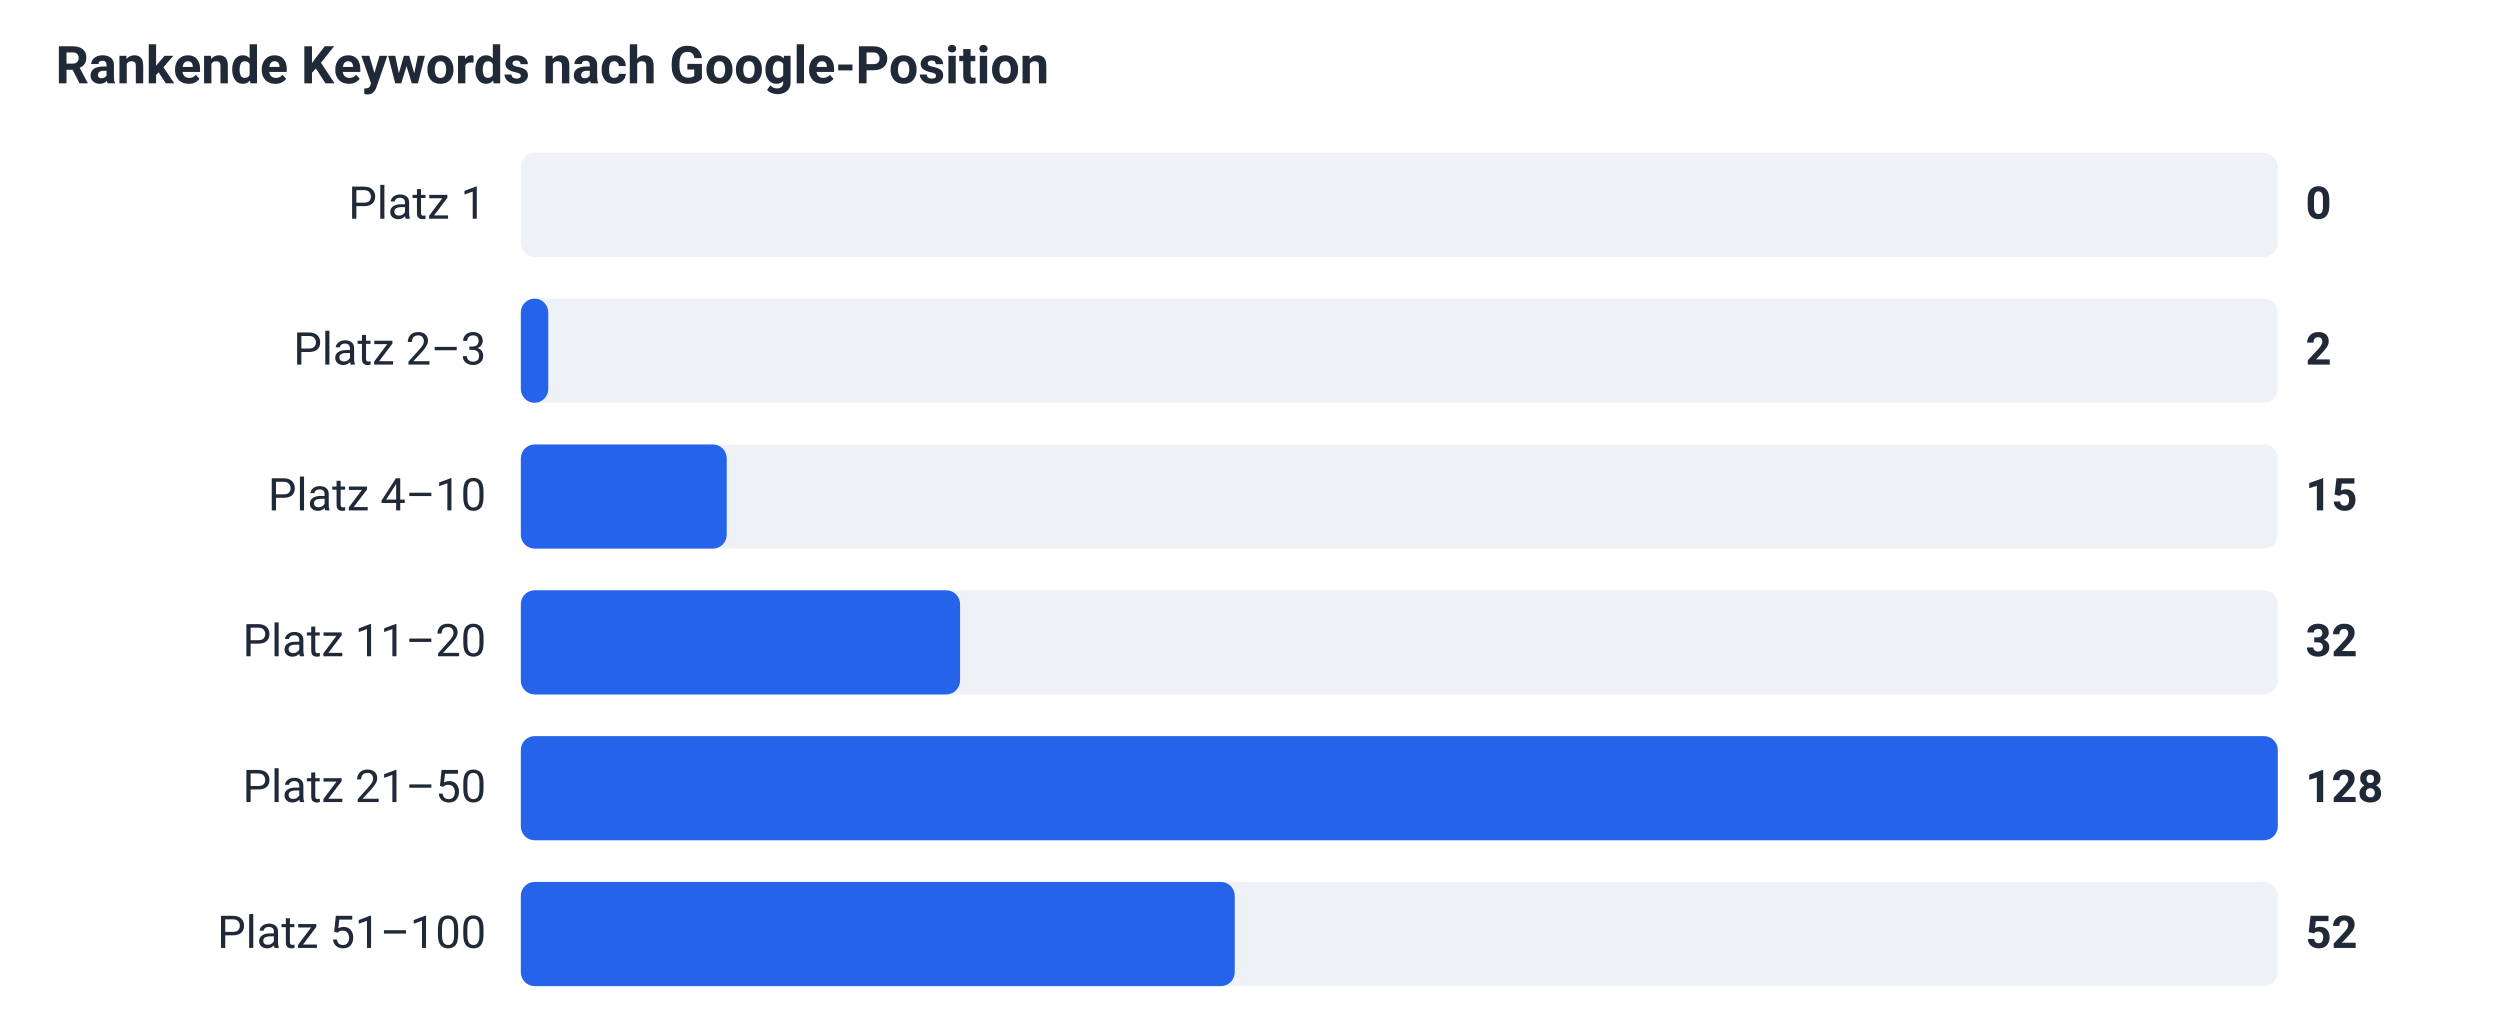
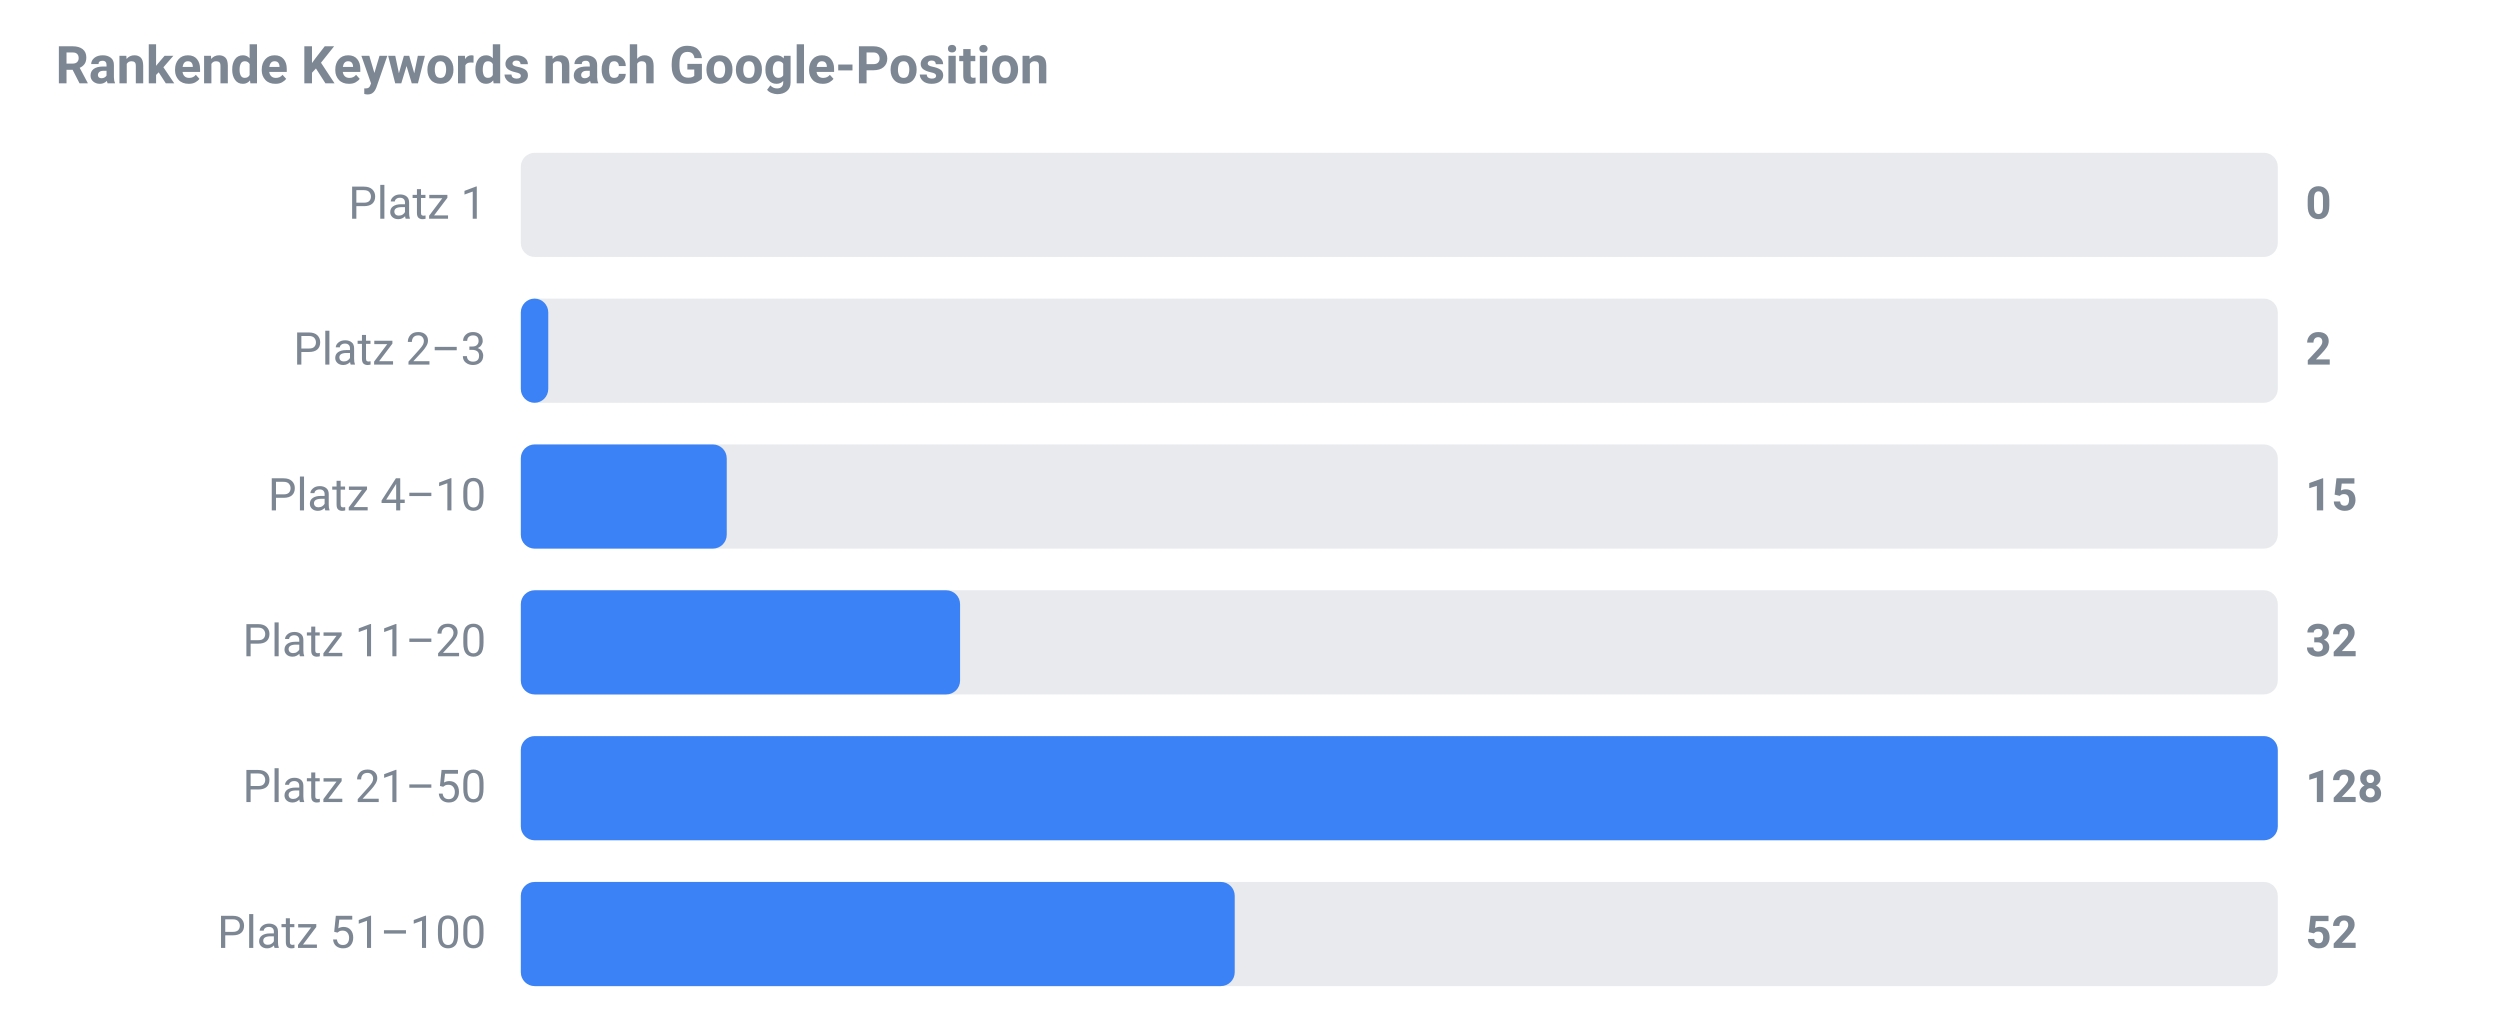
<svg xmlns="http://www.w3.org/2000/svg" viewBox="0 0 720 296" width="720" height="296" font-family="-apple-system,Segoe UI,Roboto,Helvetica,Arial,sans-serif">
-   <style>:root{--bg:#ffffff;--ink:#1f2937;--muted:#6b7280;--grid:#e5e7eb;--track:#eef2f7;--accent:#2563eb;--accent2:#60a5fa;--d1:#64748b;--d2:#94a3b8;--d3:#cbd5e1;--d4:#e2e8f0;--d5:#f1f5f9;}@media (prefers-color-scheme:dark){:root{--bg:#1e2129;--ink:#e5e7eb;--muted:#9aa4b2;--grid:#3a404b;--track:#2b303a;--accent:#5b9bff;--accent2:#93c5fd;--d1:#94a3b8;--d2:#7c8aa0;--d3:#647184;--d4:#4b5563;--d5:#3a404b;}}</style>
-   <rect width="720" height="296" fill="var(--bg,#ffffff)" />
-   <text x="16.0" y="24.0" fill="var(--ink,#1f2937)" font-size="15" text-anchor="start" font-weight="600">Rankende Keywords nach Google-Position</text>
-   <text x="140.0" y="63.0" fill="var(--ink,#1f2937)" font-size="13" text-anchor="end">Platz 1</text>
-   <rect x="150" y="44.0" width="506.0" height="30" rx="4" fill="var(--track,#eef2f7)" />
-   <rect x="150" y="44.0" width="0.0" height="30" rx="4" fill="var(--accent,#2563eb)" />
-   <text x="664.0" y="63.0" fill="var(--ink,#1f2937)" font-size="13" text-anchor="start" font-weight="600">0</text>
-   <text x="140.0" y="105.0" fill="var(--ink,#1f2937)" font-size="13" text-anchor="end">Platz 2–3</text>
-   <rect x="150" y="86.0" width="506.0" height="30" rx="4" fill="var(--track,#eef2f7)" />
-   <rect x="150" y="86.0" width="7.9" height="30" rx="4" fill="var(--accent,#2563eb)" />
-   <text x="664.0" y="105.0" fill="var(--ink,#1f2937)" font-size="13" text-anchor="start" font-weight="600">2</text>
-   <text x="140.0" y="147.0" fill="var(--ink,#1f2937)" font-size="13" text-anchor="end">Platz 4–10</text>
-   <rect x="150" y="128.0" width="506.0" height="30" rx="4" fill="var(--track,#eef2f7)" />
-   <rect x="150" y="128.0" width="59.3" height="30" rx="4" fill="var(--accent,#2563eb)" />
-   <text x="664.0" y="147.0" fill="var(--ink,#1f2937)" font-size="13" text-anchor="start" font-weight="600">15</text>
-   <text x="140.0" y="189.0" fill="var(--ink,#1f2937)" font-size="13" text-anchor="end">Platz 11–20</text>
-   <rect x="150" y="170.0" width="506.0" height="30" rx="4" fill="var(--track,#eef2f7)" />
-   <rect x="150" y="170.0" width="126.5" height="30" rx="4" fill="var(--accent,#2563eb)" />
-   <text x="664.0" y="189.0" fill="var(--ink,#1f2937)" font-size="13" text-anchor="start" font-weight="600">32</text>
-   <text x="140.0" y="231.0" fill="var(--ink,#1f2937)" font-size="13" text-anchor="end">Platz 21–50</text>
-   <rect x="150" y="212.0" width="506.0" height="30" rx="4" fill="var(--track,#eef2f7)" />
-   <rect x="150" y="212.0" width="506.0" height="30" rx="4" fill="var(--accent,#2563eb)" />
-   <text x="664.0" y="231.0" fill="var(--ink,#1f2937)" font-size="13" text-anchor="start" font-weight="600">128</text>
-   <text x="140.0" y="273.0" fill="var(--ink,#1f2937)" font-size="13" text-anchor="end">Platz 51–100</text>
-   <rect x="150" y="254.0" width="506.0" height="30" rx="4" fill="var(--track,#eef2f7)" />
-   <rect x="150" y="254.0" width="205.6" height="30" rx="4" fill="var(--accent,#2563eb)" />
-   <text x="664.0" y="273.0" fill="var(--ink,#1f2937)" font-size="13" text-anchor="start" font-weight="600">52</text>
+   <text x="16.0" y="24.0" fill="#7d8794" font-size="15" text-anchor="start" font-weight="600">Rankende Keywords nach Google-Position</text>
+   <text x="140.0" y="63.0" fill="#7d8794" font-size="13" text-anchor="end">Platz 1</text>
+   <rect x="150" y="44.0" width="506.0" height="30" rx="4" fill="rgba(128,140,160,0.18)" />
+   <rect x="150" y="44.0" width="0.0" height="30" rx="4" fill="#3b82f6" />
+   <text x="664.0" y="63.0" fill="#7d8794" font-size="13" text-anchor="start" font-weight="600">0</text>
+   <text x="140.0" y="105.0" fill="#7d8794" font-size="13" text-anchor="end">Platz 2–3</text>
+   <rect x="150" y="86.0" width="506.0" height="30" rx="4" fill="rgba(128,140,160,0.18)" />
+   <rect x="150" y="86.0" width="7.9" height="30" rx="4" fill="#3b82f6" />
+   <text x="664.0" y="105.0" fill="#7d8794" font-size="13" text-anchor="start" font-weight="600">2</text>
+   <text x="140.0" y="147.0" fill="#7d8794" font-size="13" text-anchor="end">Platz 4–10</text>
+   <rect x="150" y="128.0" width="506.0" height="30" rx="4" fill="rgba(128,140,160,0.18)" />
+   <rect x="150" y="128.0" width="59.3" height="30" rx="4" fill="#3b82f6" />
+   <text x="664.0" y="147.0" fill="#7d8794" font-size="13" text-anchor="start" font-weight="600">15</text>
+   <text x="140.0" y="189.0" fill="#7d8794" font-size="13" text-anchor="end">Platz 11–20</text>
+   <rect x="150" y="170.0" width="506.0" height="30" rx="4" fill="rgba(128,140,160,0.18)" />
+   <rect x="150" y="170.0" width="126.5" height="30" rx="4" fill="#3b82f6" />
+   <text x="664.0" y="189.0" fill="#7d8794" font-size="13" text-anchor="start" font-weight="600">32</text>
+   <text x="140.0" y="231.0" fill="#7d8794" font-size="13" text-anchor="end">Platz 21–50</text>
+   <rect x="150" y="212.0" width="506.0" height="30" rx="4" fill="rgba(128,140,160,0.18)" />
+   <rect x="150" y="212.0" width="506.0" height="30" rx="4" fill="#3b82f6" />
+   <text x="664.0" y="231.0" fill="#7d8794" font-size="13" text-anchor="start" font-weight="600">128</text>
+   <text x="140.0" y="273.0" fill="#7d8794" font-size="13" text-anchor="end">Platz 51–100</text>
+   <rect x="150" y="254.0" width="506.0" height="30" rx="4" fill="rgba(128,140,160,0.18)" />
+   <rect x="150" y="254.0" width="205.6" height="30" rx="4" fill="#3b82f6" />
+   <text x="664.0" y="273.0" fill="#7d8794" font-size="13" text-anchor="start" font-weight="600">52</text>
</svg>
